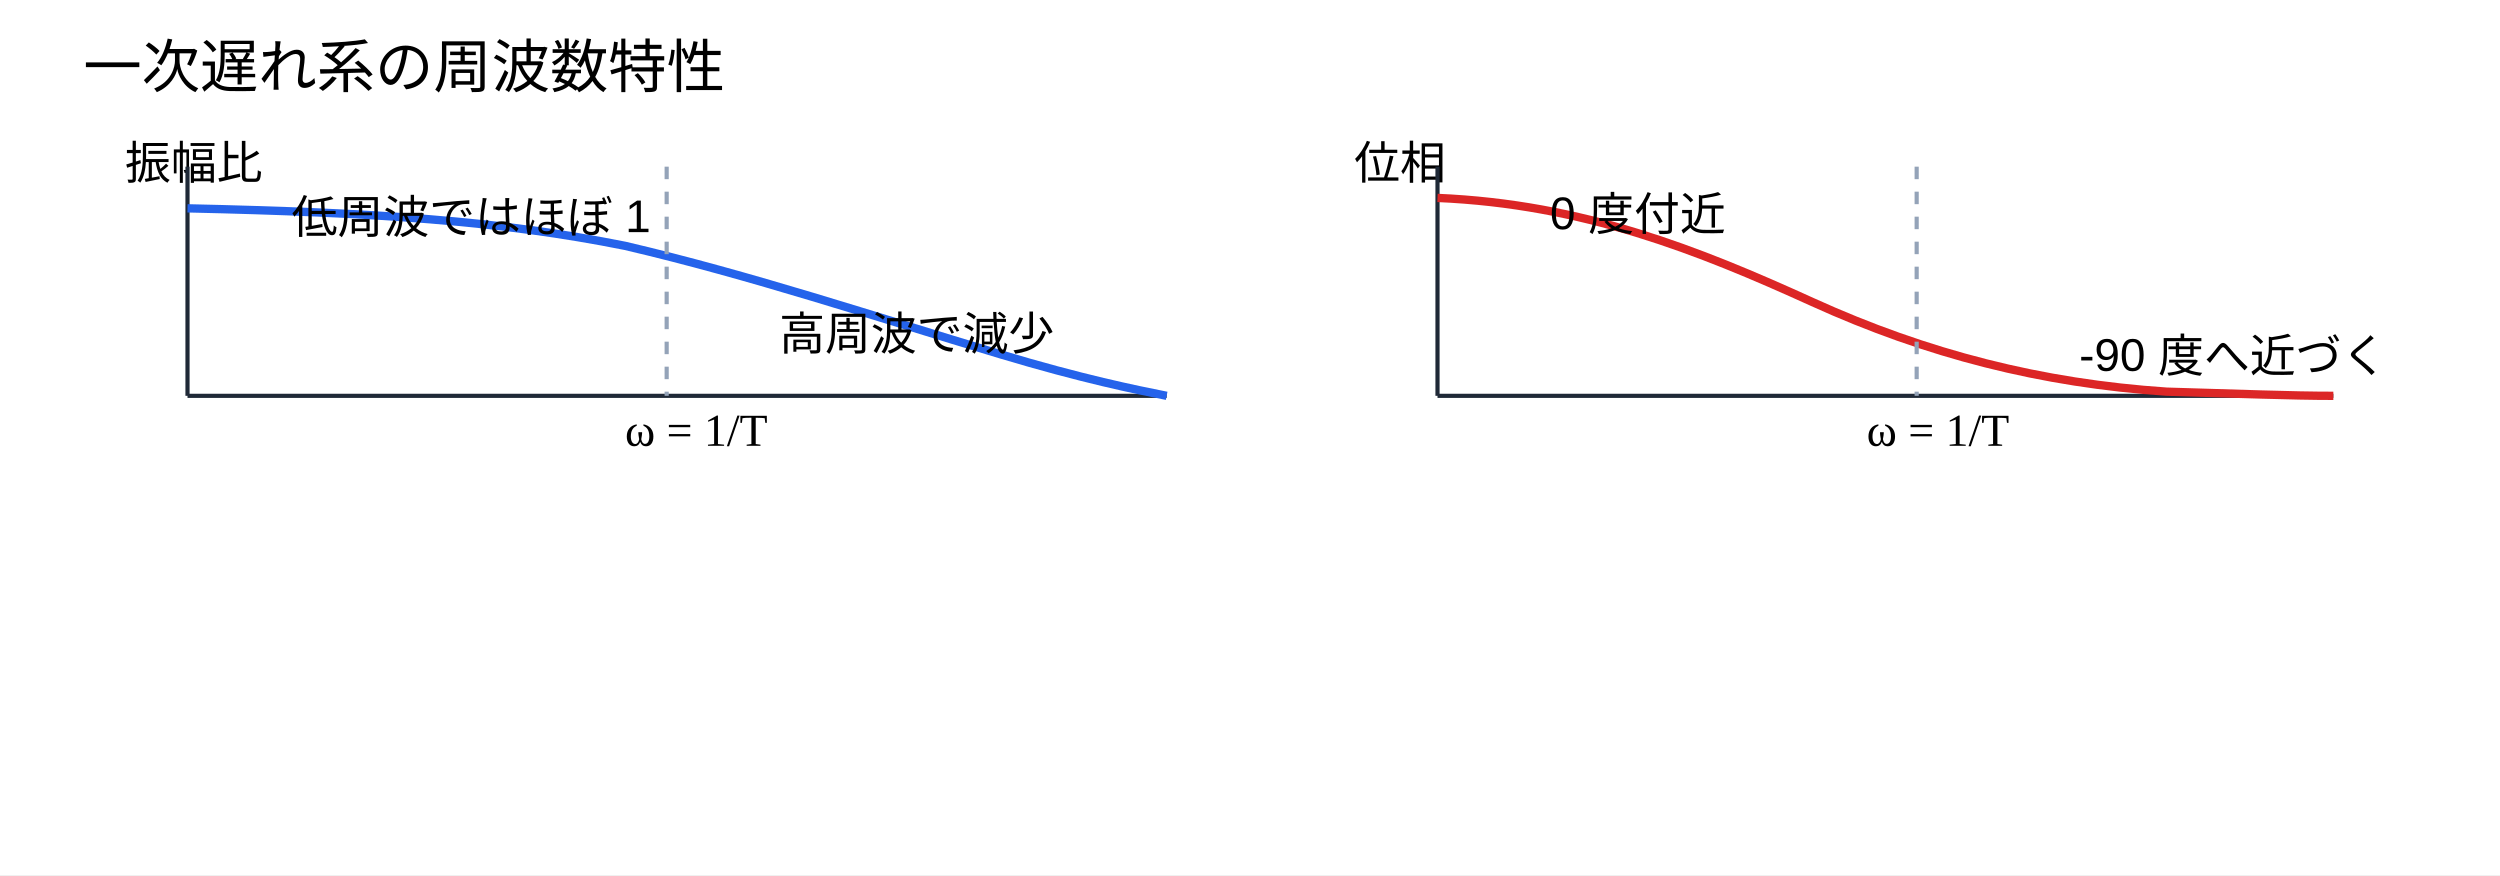
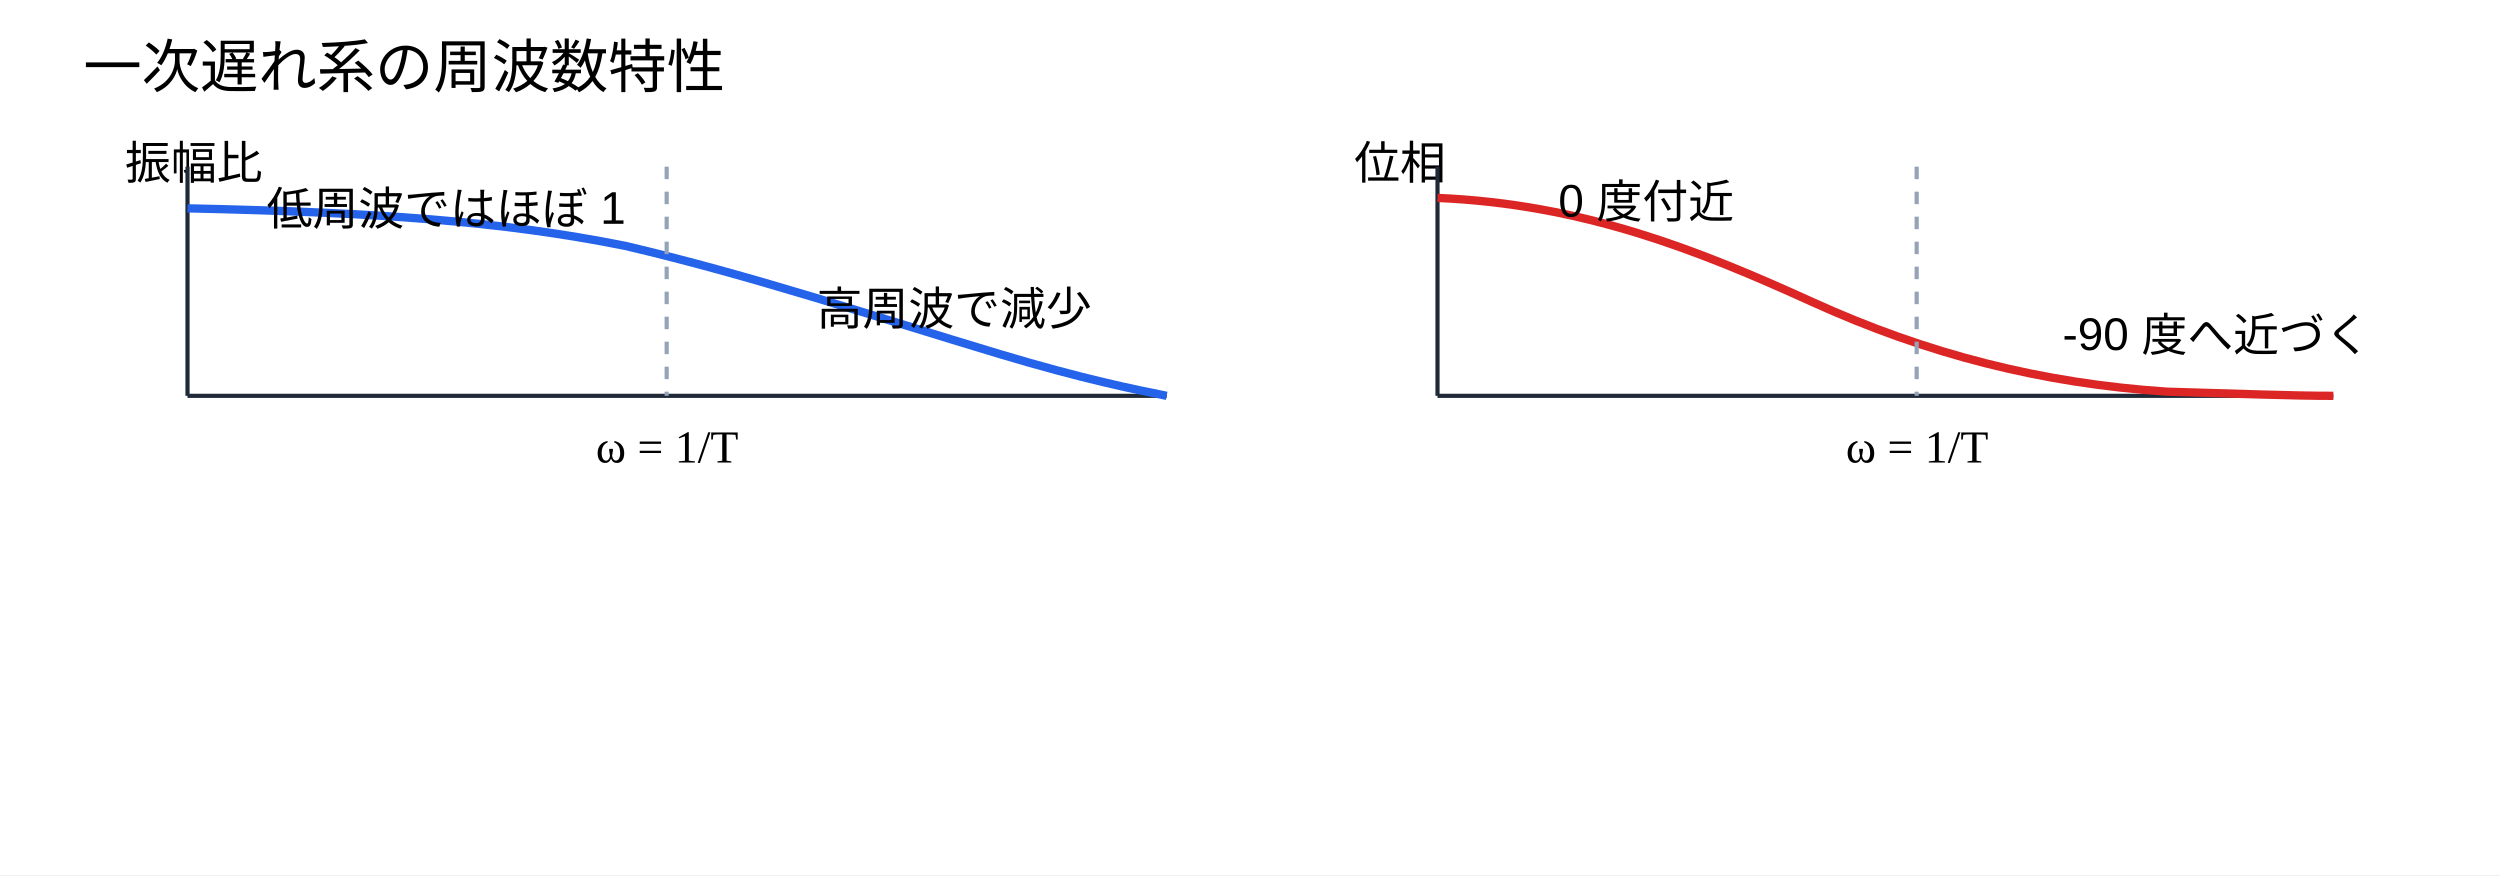
<svg xmlns="http://www.w3.org/2000/svg" width="1200" height="420" viewBox="0 0 1200 420">
  <rect width="1200" height="420" fill="#ffffff" />
  <text x="40" y="42" font-size="28" font-family="Segoe UI, Arial">一次遅れ系の周波数特性</text>
  <text x="60" y="86" font-size="22" font-family="Segoe UI, Arial">振幅比</text>
  <line x1="90" y1="190" x2="560" y2="190" stroke="#1f2937" stroke-width="2" />
  <line x1="90" y1="80" x2="90" y2="190" stroke="#1f2937" stroke-width="2" />
  <path d="M 90 100 C 180 102, 240 106, 300 118 C 360 132, 420 152, 480 170 C 520 182, 545 187, 560 190" fill="none" stroke="#2563eb" stroke-width="4" />
  <line x1="320" y1="80" x2="320" y2="190" stroke="#94a3b8" stroke-width="2" stroke-dasharray="6 6" />
-   <text x="300" y="214" font-size="22" font-family="Times New Roman, Times, serif">ω = 1/T</text>
-   <text x="140" y="112" font-size="22" font-family="Segoe UI, Arial">低周波ではほぼ 1</text>
-   <text x="374" y="168" font-size="22" font-family="Segoe UI, Arial">高周波で減少</text>
+   <text x="286" y="222" font-size="22" font-family="Times New Roman, Times, serif">ω = 1/T</text>
+   <text x="128" y="108" font-size="22" font-family="Segoe UI, Arial">低周波ではほぼ 1</text>
+   <text x="392" y="156" font-size="22" font-family="Segoe UI, Arial">高周波で減少</text>
  <text x="650" y="86" font-size="22" font-family="Segoe UI, Arial">位相</text>
  <line x1="690" y1="190" x2="1120" y2="190" stroke="#1f2937" stroke-width="2" />
  <line x1="690" y1="80" x2="690" y2="190" stroke="#1f2937" stroke-width="2" />
  <path d="M 690 95 C 760 98, 815 120, 870 145 C 925 170, 980 184, 1040 188 C 1075 189, 1100 190, 1120 190" fill="none" stroke="#dc2626" stroke-width="4" />
  <line x1="920" y1="80" x2="920" y2="190" stroke="#94a3b8" stroke-width="2" stroke-dasharray="6 6" />
-   <text x="896" y="214" font-size="22" font-family="Times New Roman, Times, serif">ω = 1/T</text>
-   <text x="744" y="110" font-size="22" font-family="Segoe UI, Arial">0 度付近</text>
-   <text x="998" y="178" font-size="22" font-family="Segoe UI, Arial">-90 度へ近づく</text>
+   <text x="886" y="222" font-size="22" font-family="Times New Roman, Times, serif">ω = 1/T</text>
+   <text x="748" y="104" font-size="22" font-family="Segoe UI, Arial">0 度付近</text>
+   <text x="990" y="168" font-size="22" font-family="Segoe UI, Arial">-90 度へ近づく</text>
</svg>
